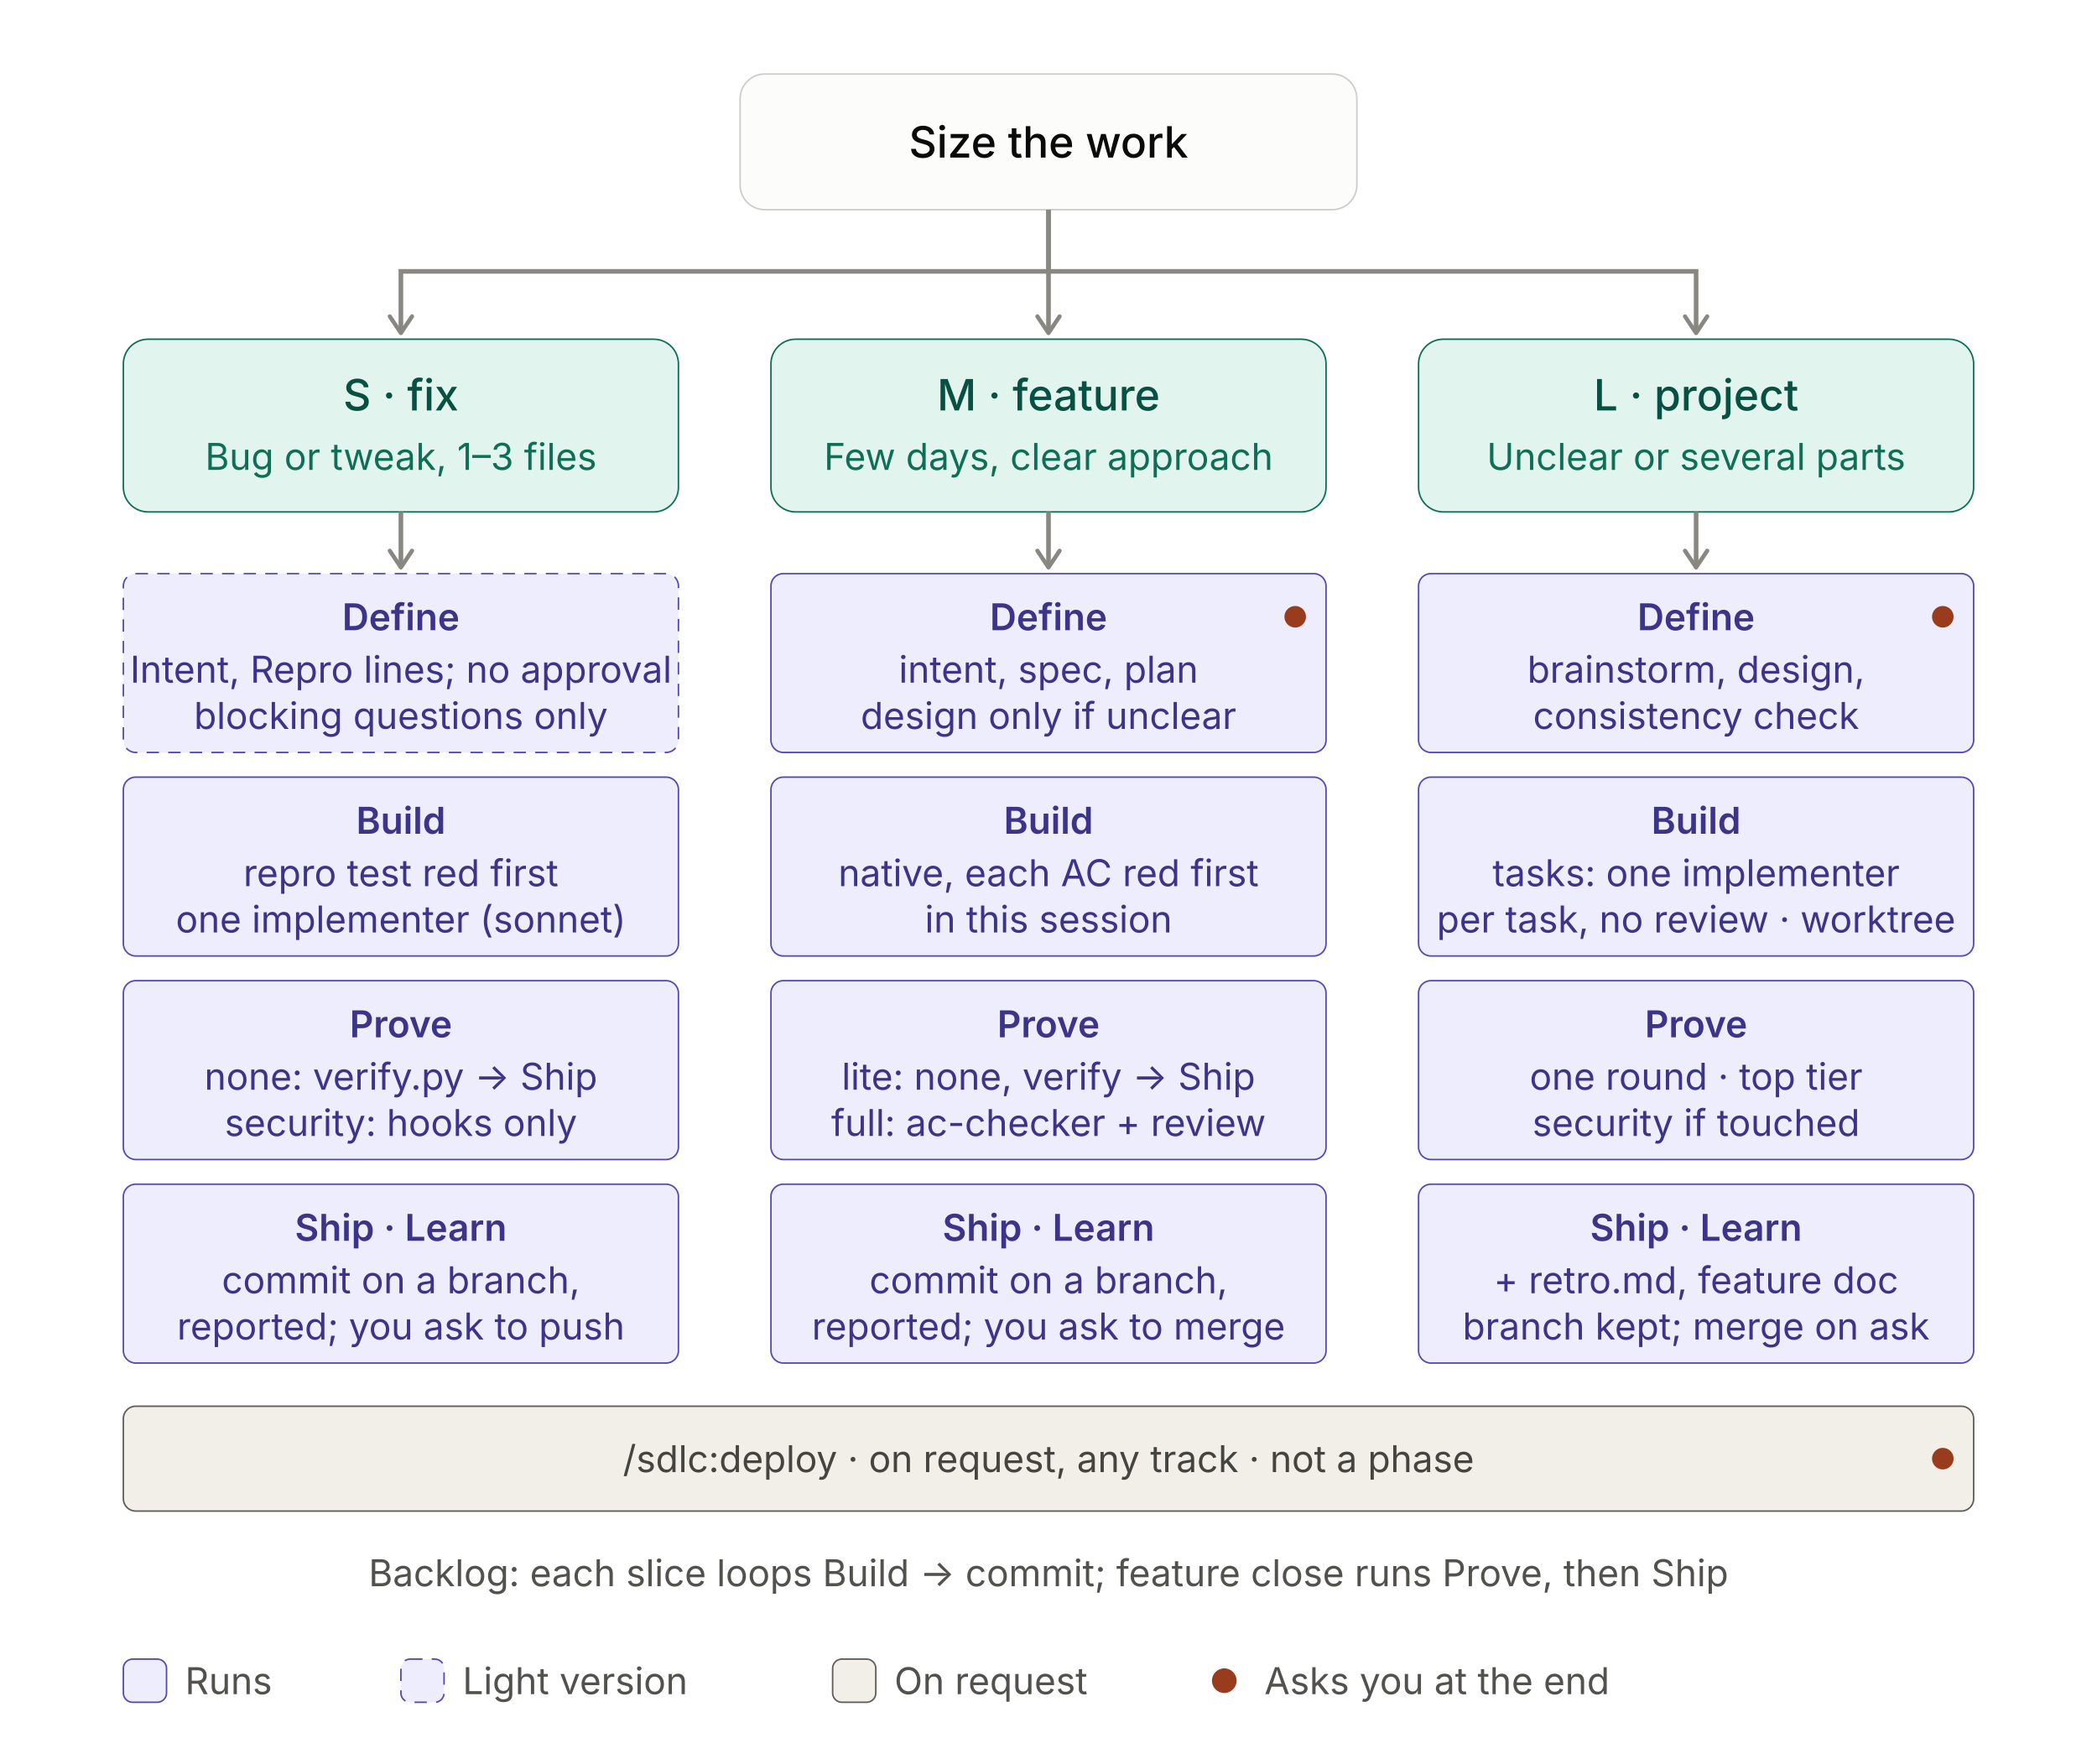
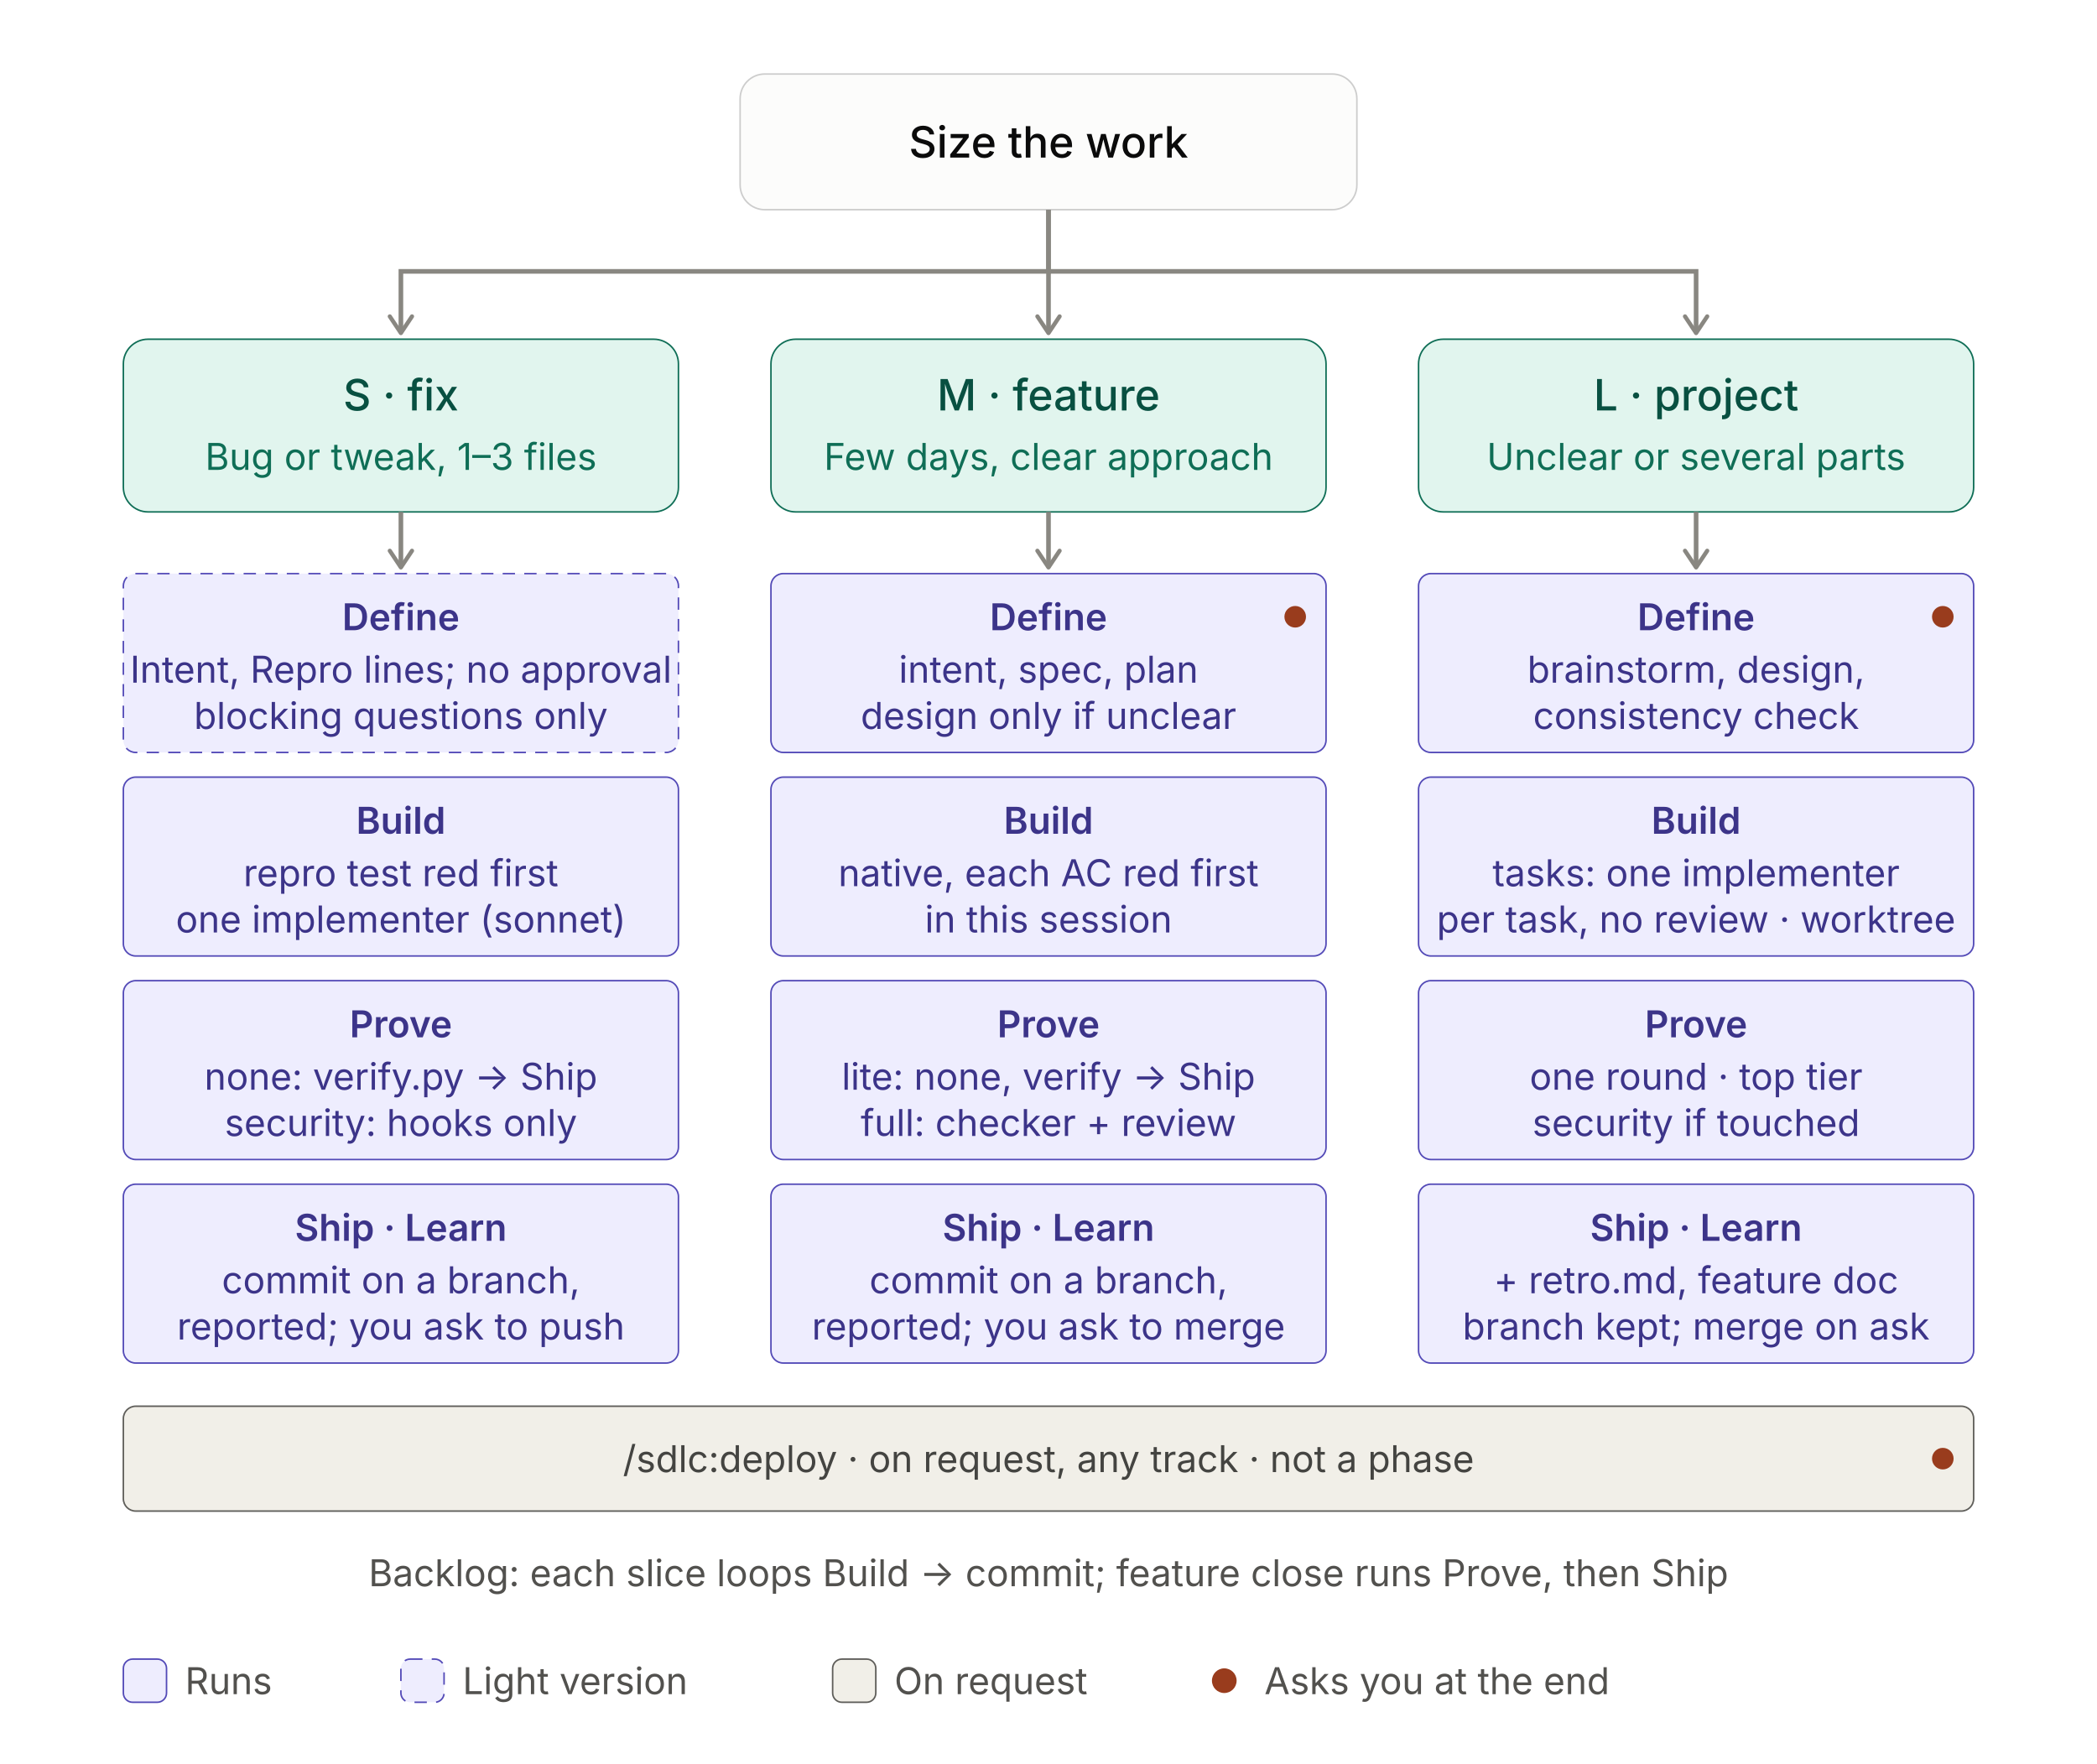
<svg xmlns="http://www.w3.org/2000/svg" width="100%" viewBox="0 0 680 572" role="img">
  <style>
text{font-family:anthropic-sans,-apple-system,"system-ui","Segoe UI",sans-serif;text-anchor:middle;dominant-baseline:central}
.a{fill:none;stroke:#898781;stroke-width:1.5}
.t{font-size:14px;font-weight:500}.s{font-size:12px}.r{font-size:12px}
.l{font-size:12px;fill:#52514e}.l[text-anchor=start]{text-anchor:start}
rect{stroke-width:.5}
.neutral rect{fill:#fcfcfb;stroke:rgba(11,11,11,.2)}.neutral .t{fill:#0b0b0b}
.head rect{fill:#e1f5ee;stroke:#0f6e56}.head .t{fill:#085041}.head .s{fill:#0f6e56}
.run rect{fill:#eeedfe;stroke:#534ab7}.run .r{fill:#3c3489}
.light rect{fill:#eeedfe;stroke:#534ab7;stroke-dasharray:4 3}.light .r{fill:#3c3489}
.opt rect{fill:#f1efe8;stroke:#5f5e5a}.opt .r{fill:#444441}
.skip rect{fill:none;stroke:rgba(11,11,11,.2);stroke-dasharray:4 3}.skip .r{fill:#898781}
.dot{fill:#993c1d}
@media (prefers-color-scheme:dark){
.a{stroke:#a09e96}.l{fill:#aaa8a2}
.neutral rect{fill:#262624;stroke:rgba(255,255,255,.2)}.neutral .t{fill:#f0efea}
.head rect{fill:#0c3228;stroke:#5ac8a5}.head .t{fill:#aae6d4}.head .s{fill:#5ac8a5}
.run rect,.light rect{fill:#26244a;stroke:#a098f0}.run .r,.light .r{fill:#cecbfa}
.opt rect{fill:#2e2d2a;stroke:#a09e96}.opt .r{fill:#d3d1c7}
.skip rect{stroke:rgba(255,255,255,.2)}.skip .r{fill:#8a8881}
.dot{fill:#e68c6e}
}</style>
  <defs>
    <marker id="arrow" viewBox="0 0 10 10" refX="8" refY="5" markerWidth="6" markerHeight="6" orient="auto-start-reverse">
      <path d="M2 1L8 5L2 9" fill="none" stroke="context-stroke" stroke-width="1.5" stroke-linecap="round" stroke-linejoin="round" />
    </marker>
  </defs>
  <g class="neutral">
    <rect x="240" y="24" width="200" height="44" rx="8" />
    <text class="t" x="340" y="46">Size the work</text>
  </g>
  <path class="a" marker-end="url(#arrow)" d="M340 68 L340 88 L130 88 L130 108" />
  <line class="a" marker-end="url(#arrow)" x1="340" y1="68" x2="340" y2="108" />
  <path class="a" marker-end="url(#arrow)" d="M340 88 L550 88 L550 108" />
  <g class="head">
    <rect x="40" y="110" width="180" height="56" rx="8" />
    <text class="t" x="130.0" y="128">S · fix</text>
    <text class="s" x="130.0" y="148">Bug or tweak, 1–3 files</text>
  </g>
  <line class="a" marker-end="url(#arrow)" x1="130.0" y1="166" x2="130.0" y2="184" />
  <g class="light">
    <rect x="40" y="186" width="180" height="58" rx="4" />
    <text class="r" x="130.0" y="200" font-weight="600">Define</text>
    <text class="r" x="130.0" y="217">Intent, Repro lines; no approval</text>
    <text class="r" x="130.0" y="232">blocking questions only</text>
  </g>
  <g class="run">
    <rect x="40" y="252" width="180" height="58" rx="4" />
    <text class="r" x="130.0" y="266" font-weight="600">Build</text>
    <text class="r" x="130.0" y="283">repro test red first</text>
    <text class="r" x="130.0" y="298">one implementer (sonnet)</text>
  </g>
  <g class="run">
    <rect x="40" y="318" width="180" height="58" rx="4" />
    <text class="r" x="130.0" y="332" font-weight="600">Prove</text>
    <text class="r" x="130.0" y="349">none: verify.py → Ship</text>
    <text class="r" x="130.0" y="364">security: hooks only</text>
  </g>
  <g class="run">
    <rect x="40" y="384" width="180" height="58" rx="4" />
    <text class="r" x="130.0" y="398" font-weight="600">Ship · Learn</text>
    <text class="r" x="130.0" y="415">commit on a branch,</text>
    <text class="r" x="130.0" y="430">reported; you ask to push</text>
  </g>
  <g class="head">
    <rect x="250" y="110" width="180" height="56" rx="8" />
    <text class="t" x="340.0" y="128">M · feature</text>
    <text class="s" x="340.0" y="148">Few days, clear approach</text>
  </g>
  <line class="a" marker-end="url(#arrow)" x1="340.0" y1="166" x2="340.0" y2="184" />
  <g class="run">
    <rect x="250" y="186" width="180" height="58" rx="4" />
    <text class="r" x="340.0" y="200" font-weight="600">Define</text>
    <text class="r" x="340.0" y="217">intent, spec, plan</text>
    <text class="r" x="340.0" y="232">design only if unclear</text>
    <circle class="dot" cx="420" cy="200" r="3.5" />
  </g>
  <g class="run">
    <rect x="250" y="252" width="180" height="58" rx="4" />
    <text class="r" x="340.0" y="266" font-weight="600">Build</text>
    <text class="r" x="340.0" y="283">native, each AC red first</text>
    <text class="r" x="340.0" y="298">in this session</text>
  </g>
  <g class="run">
    <rect x="250" y="318" width="180" height="58" rx="4" />
    <text class="r" x="340.0" y="332" font-weight="600">Prove</text>
    <text class="r" x="340.0" y="349">lite: none, verify → Ship</text>
-     <text class="r" x="340.0" y="364">full: ac-checker + review</text>
+     <text class="r" x="340.0" y="364">full: checker + review</text>
  </g>
  <g class="run">
    <rect x="250" y="384" width="180" height="58" rx="4" />
    <text class="r" x="340.0" y="398" font-weight="600">Ship · Learn</text>
    <text class="r" x="340.0" y="415">commit on a branch,</text>
    <text class="r" x="340.0" y="430">reported; you ask to merge</text>
  </g>
  <g class="head">
    <rect x="460" y="110" width="180" height="56" rx="8" />
    <text class="t" x="550.0" y="128">L · project</text>
    <text class="s" x="550.0" y="148">Unclear or several parts</text>
  </g>
  <line class="a" marker-end="url(#arrow)" x1="550.0" y1="166" x2="550.0" y2="184" />
  <g class="run">
    <rect x="460" y="186" width="180" height="58" rx="4" />
    <text class="r" x="550.0" y="200" font-weight="600">Define</text>
    <text class="r" x="550.0" y="217">brainstorm, design,</text>
    <text class="r" x="550.0" y="232">consistency check</text>
    <circle class="dot" cx="630" cy="200" r="3.5" />
  </g>
  <g class="run">
    <rect x="460" y="252" width="180" height="58" rx="4" />
    <text class="r" x="550.0" y="266" font-weight="600">Build</text>
    <text class="r" x="550.0" y="283">tasks: one implementer</text>
    <text class="r" x="550.0" y="298">per task, no review · worktree</text>
  </g>
  <g class="run">
    <rect x="460" y="318" width="180" height="58" rx="4" />
    <text class="r" x="550.0" y="332" font-weight="600">Prove</text>
    <text class="r" x="550.0" y="349">one round · top tier</text>
    <text class="r" x="550.0" y="364">security if touched</text>
  </g>
  <g class="run">
    <rect x="460" y="384" width="180" height="58" rx="4" />
    <text class="r" x="550.0" y="398" font-weight="600">Ship · Learn</text>
    <text class="r" x="550.0" y="415">+ retro.md, feature doc</text>
    <text class="r" x="550.0" y="430">branch kept; merge on ask</text>
  </g>
  <g class="opt">
    <rect x="40" y="456" width="600" height="34" rx="4" />
    <text class="r" x="340" y="473">/sdlc:deploy · on request, any track · not a phase</text>
    <circle class="dot" cx="630" cy="473" r="3.5" />
  </g>
  <text class="l" x="340" y="510">Backlog: each slice loops Build → commit; feature close runs Prove, then Ship</text>
  <g class="run">
    <rect x="40" y="538" width="14" height="14" rx="3" />
  </g>
  <text class="l" text-anchor="start" x="60" y="545">Runs</text>
  <g class="light">
    <rect x="130" y="538" width="14" height="14" rx="3" />
  </g>
  <text class="l" text-anchor="start" x="150" y="545">Light version</text>
  <g class="opt">
    <rect x="270" y="538" width="14" height="14" rx="3" />
  </g>
  <text class="l" text-anchor="start" x="290" y="545">On request</text>
  <circle class="dot" cx="397" cy="545" r="4" />
  <text class="l" text-anchor="start" x="410" y="545">Asks you at the end</text>
</svg>
